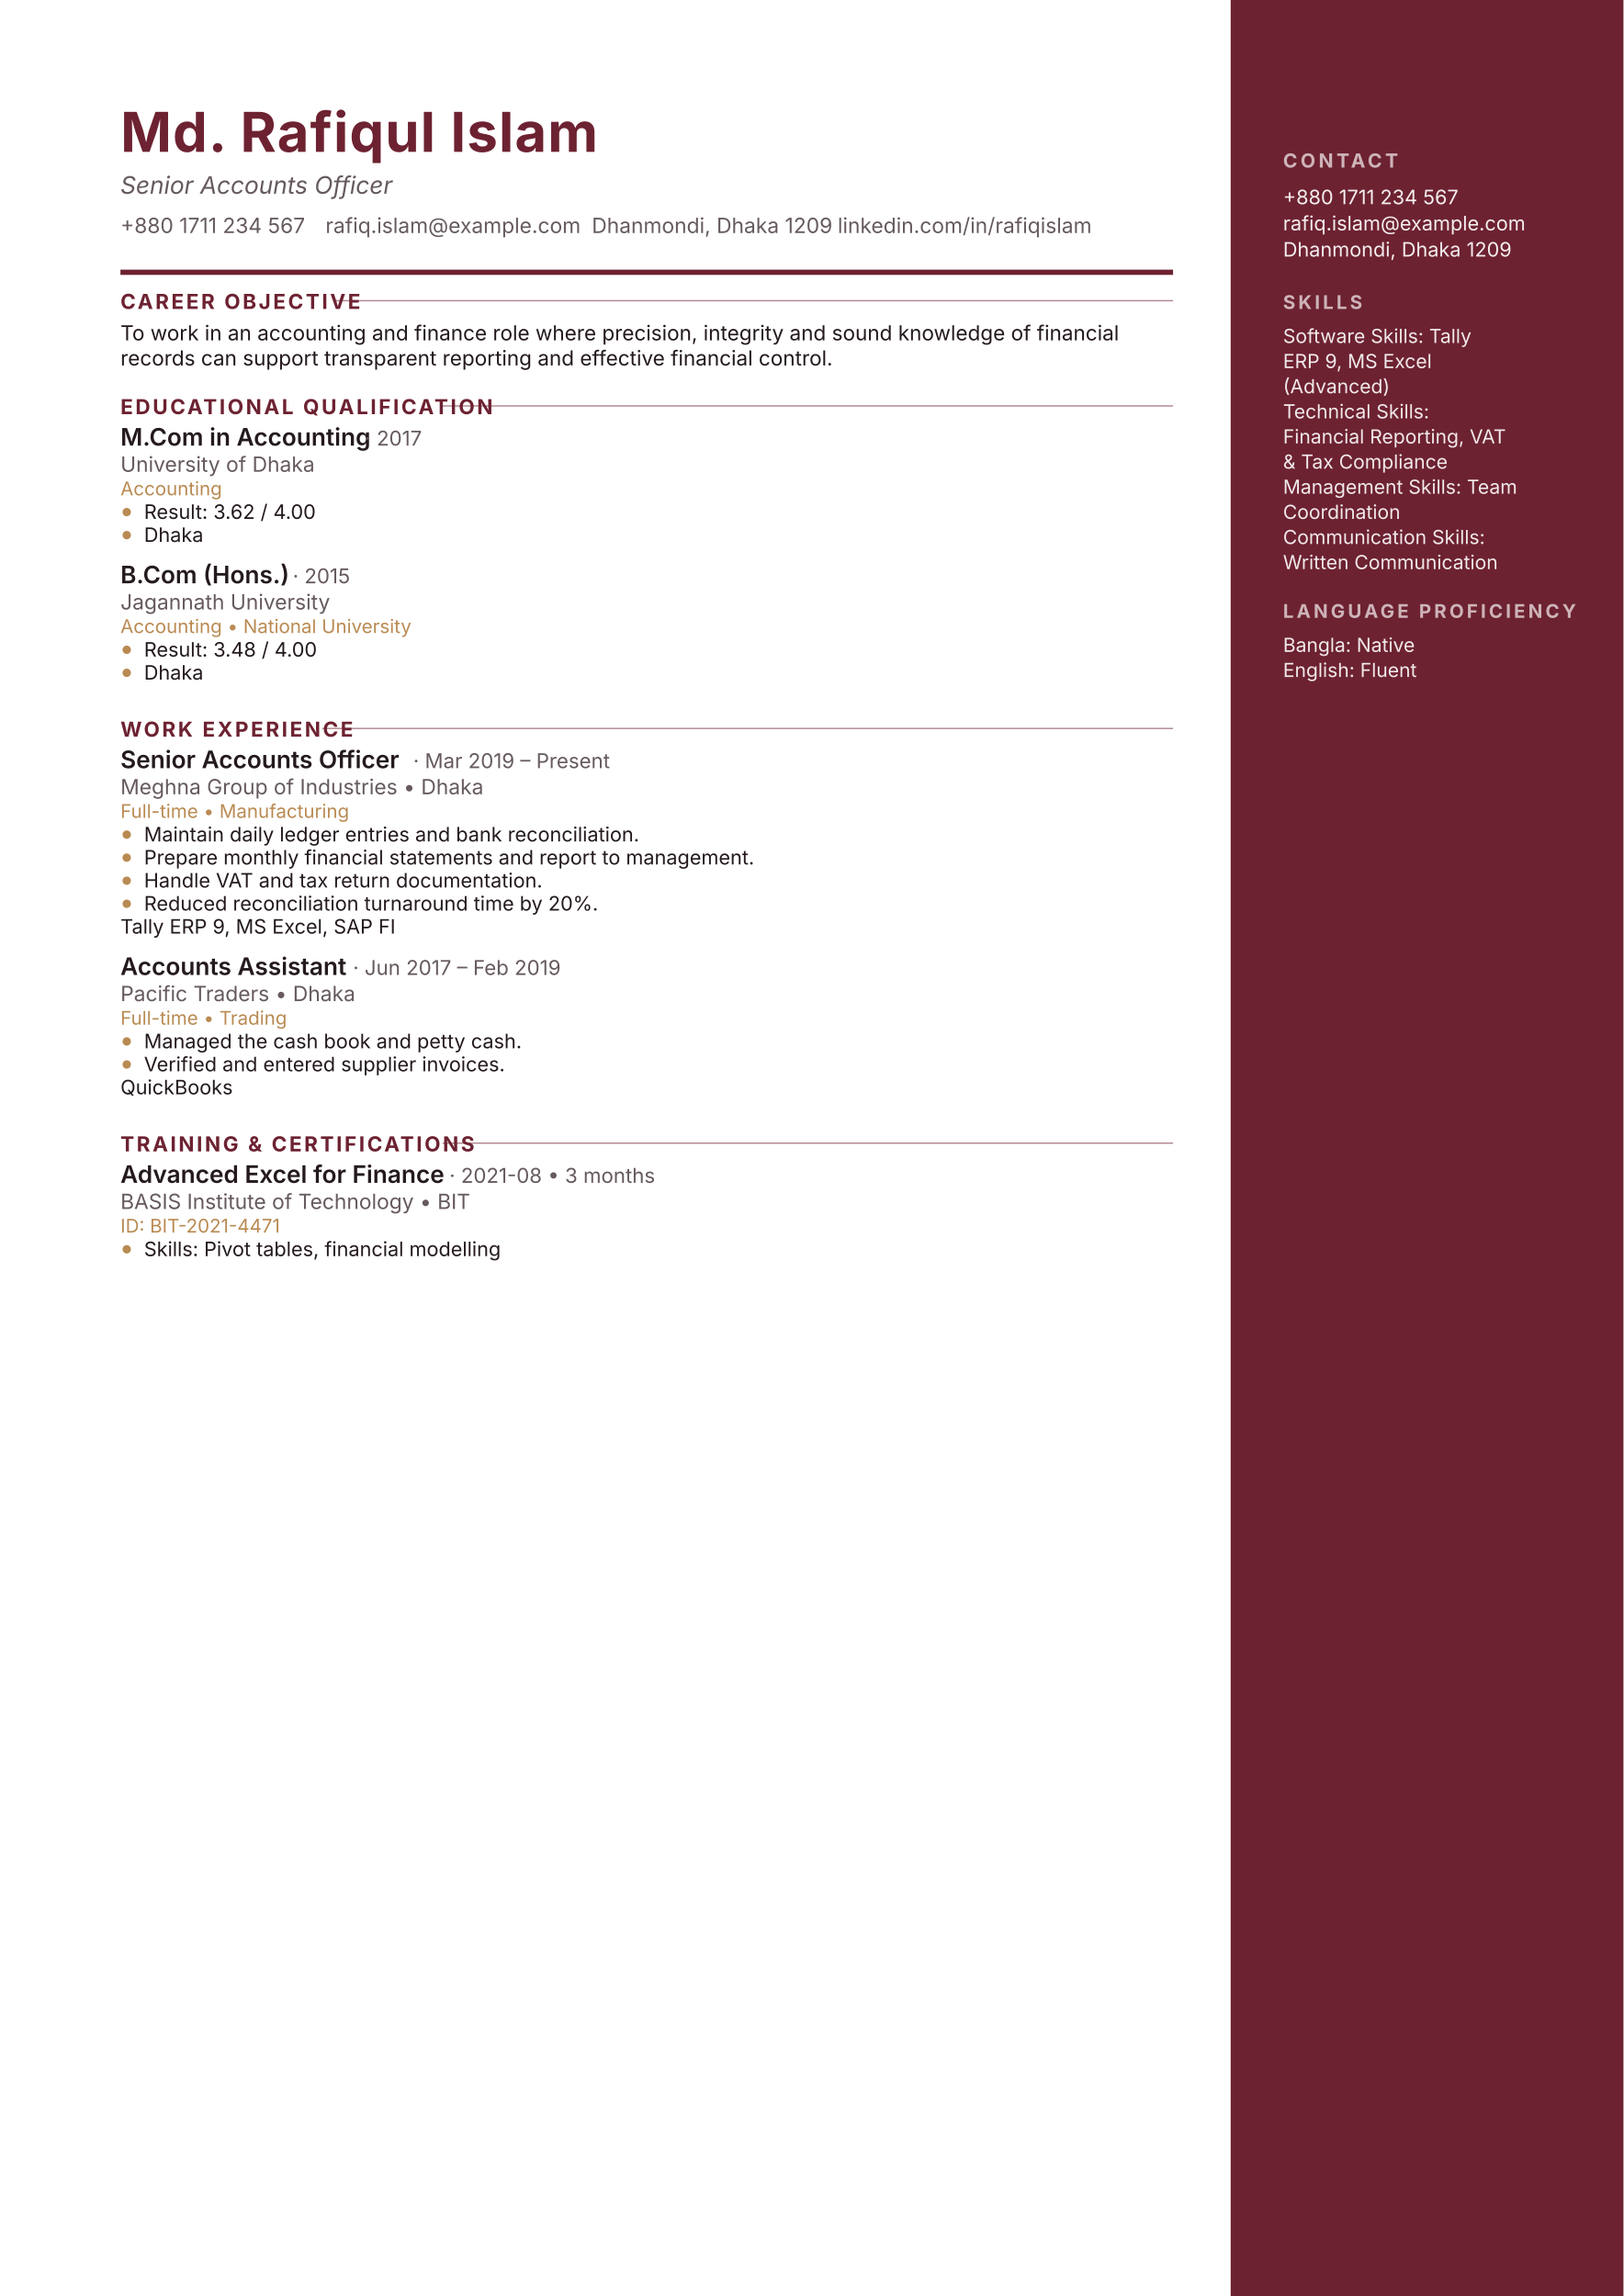
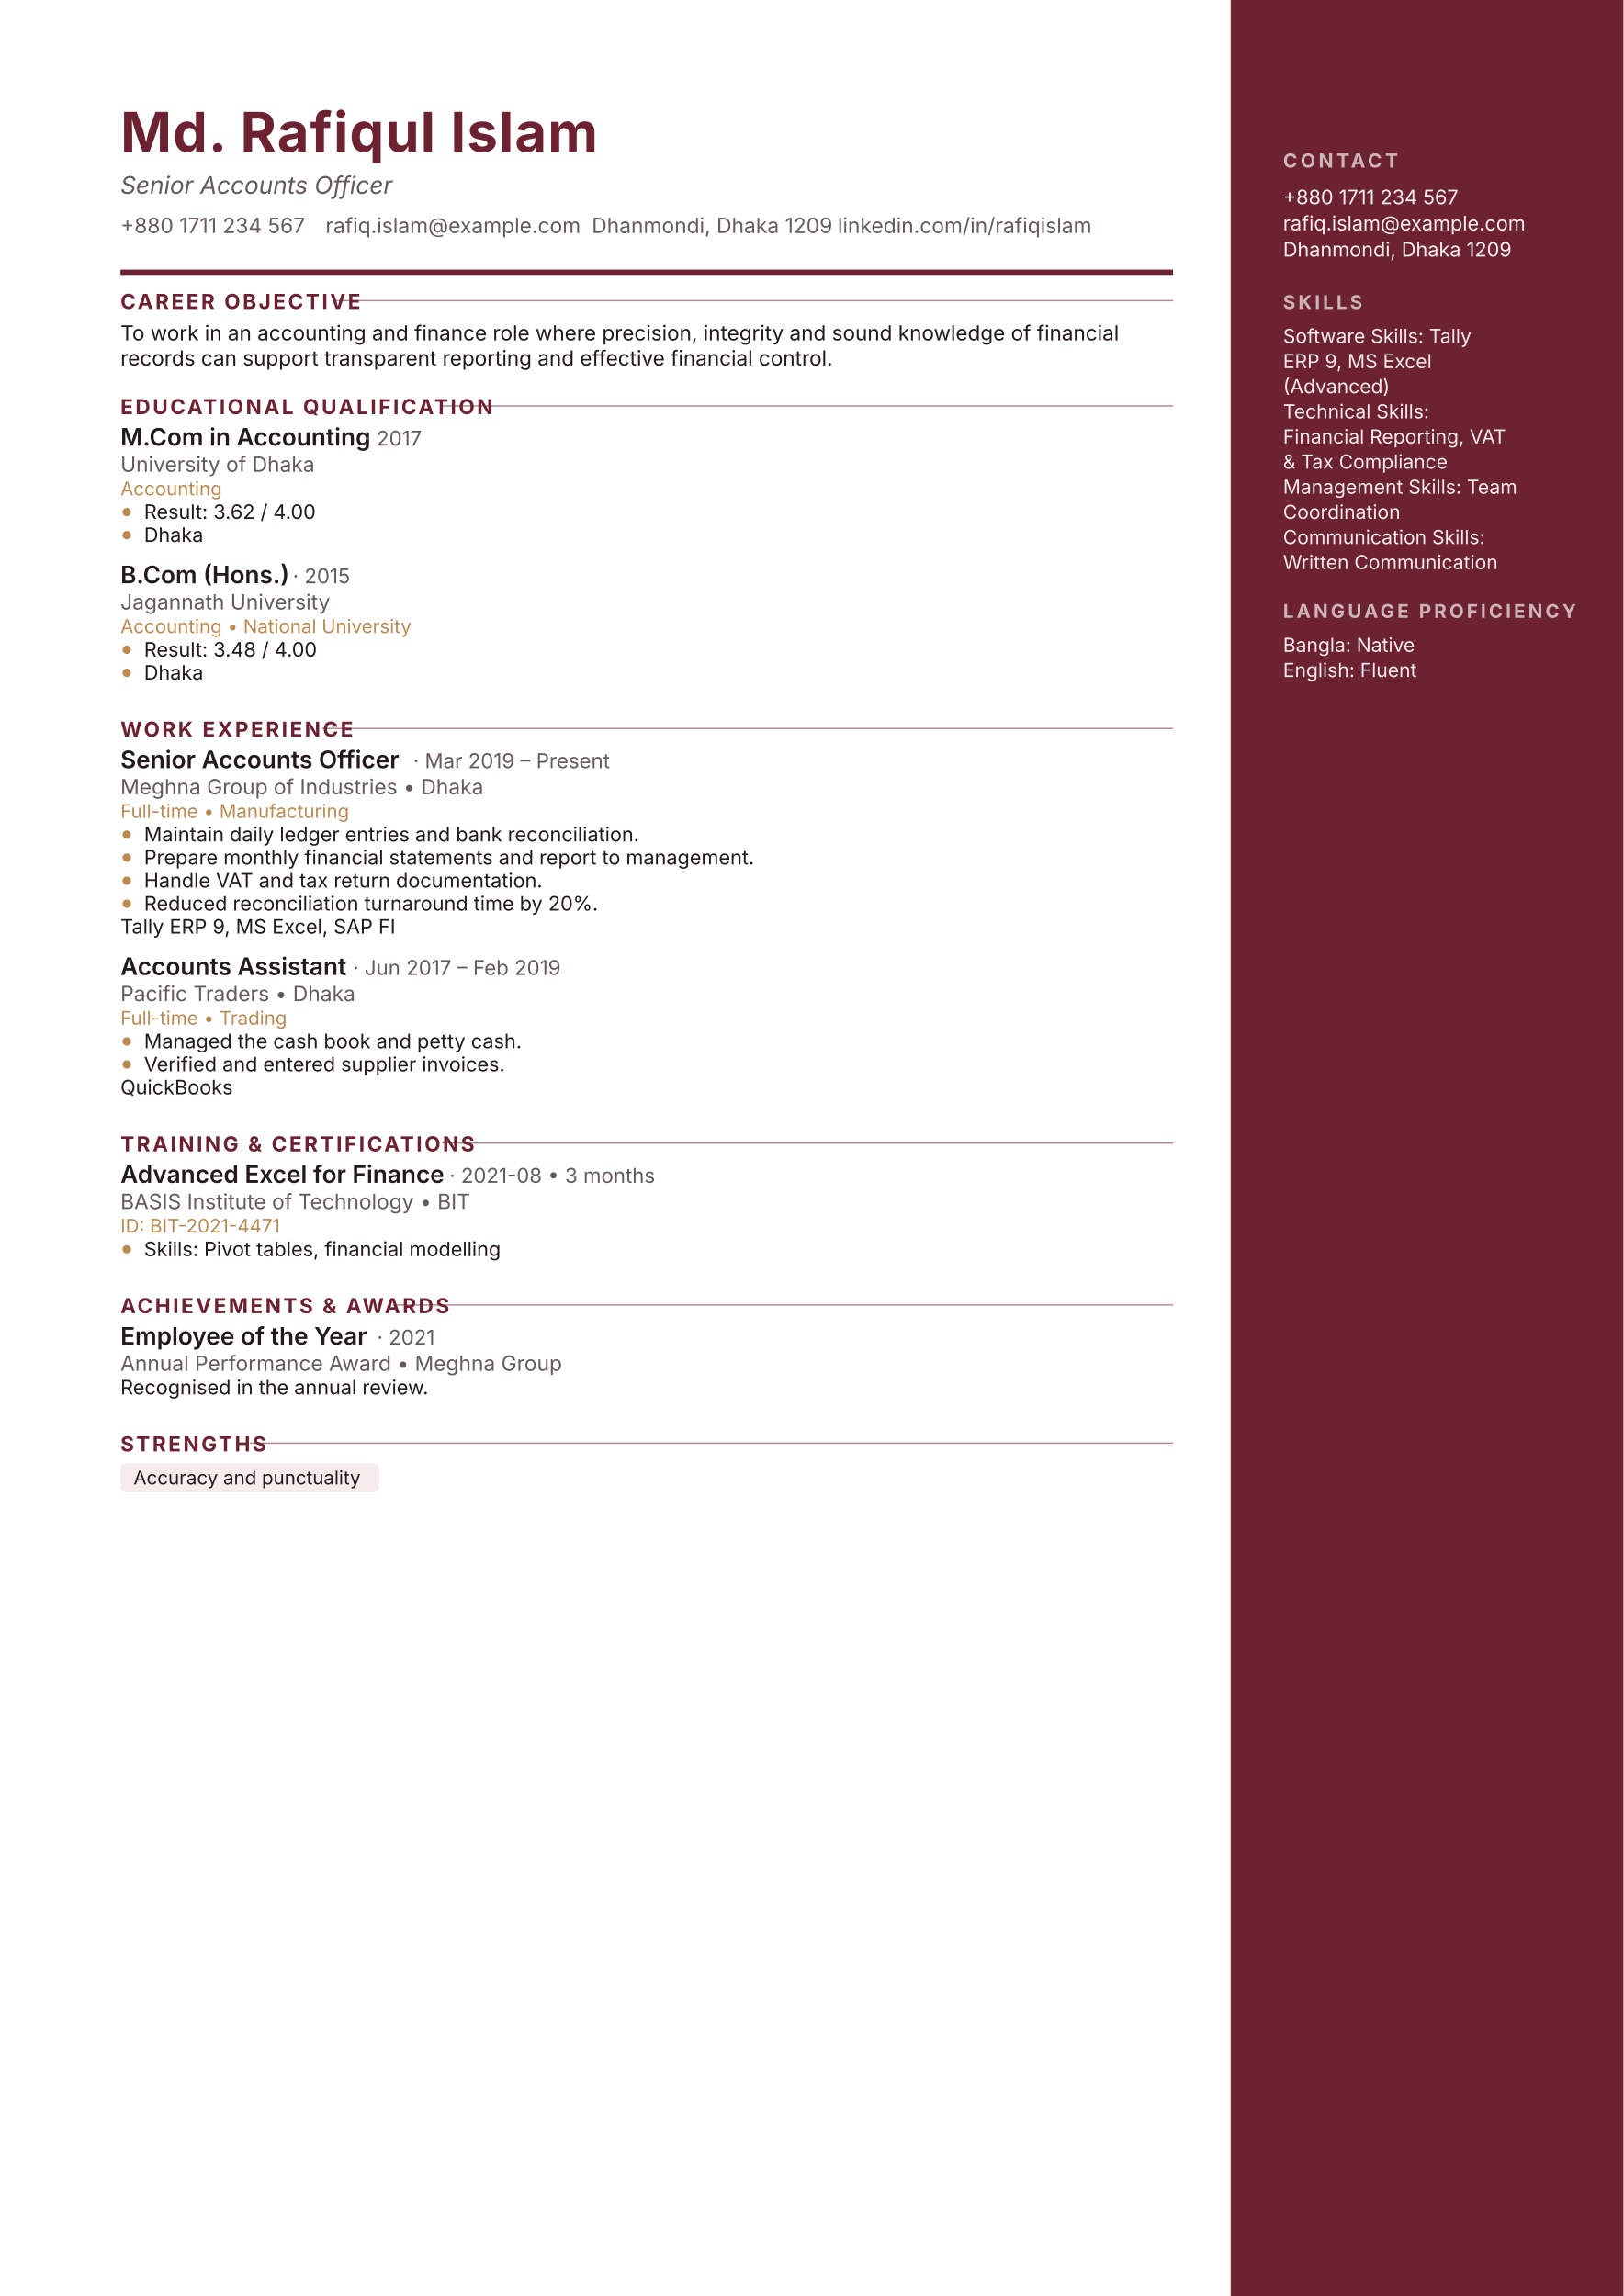
<svg xmlns="http://www.w3.org/2000/svg" width="620" height="877" viewBox="0 0 620 877" role="img" aria-label="CV template preview: Creative Professional">
  <rect width="620" height="877" fill="#ffffff" />
  <rect x="0.0" y="0.0" width="620.0" height="877.0" fill="#ffffff" />
  <rect x="470.0" y="0.0" width="150.0" height="877.0" fill="#6d2231" />
  <text x="490.0" y="64.0" font-family="Inter, Noto Sans Bengali, sans-serif" font-size="7.4" font-weight="700" fill="rgba(255,255,255,.66)" letter-spacing="1.2">CONTACT</text>
  <text x="490.0" y="78.0" font-family="Inter, Noto Sans Bengali, sans-serif" font-size="7.6" font-weight="400" fill="rgba(255,255,255,.92)">+880 1711 234 567</text>
  <text x="490.0" y="88.0" font-family="Inter, Noto Sans Bengali, sans-serif" font-size="7.6" font-weight="400" fill="rgba(255,255,255,.92)">rafiq.islam@example.com</text>
  <text x="490.0" y="98.0" font-family="Inter, Noto Sans Bengali, sans-serif" font-size="7.6" font-weight="400" fill="rgba(255,255,255,.92)">Dhanmondi, Dhaka 1209</text>
  <text x="490.0" y="118.0" font-family="Inter, Noto Sans Bengali, sans-serif" font-size="7.2" font-weight="700" fill="rgba(255,255,255,.66)" letter-spacing="1.1">SKILLS</text>
  <text x="490.0" y="131.0" font-family="Inter, Noto Sans Bengali, sans-serif" font-size="7.4" font-weight="400" fill="rgba(255,255,255,.9)">Software Skills: Tally</text>
  <text x="490.0" y="140.6" font-family="Inter, Noto Sans Bengali, sans-serif" font-size="7.4" font-weight="400" fill="rgba(255,255,255,.9)">ERP 9, MS Excel</text>
  <text x="490.0" y="150.2" font-family="Inter, Noto Sans Bengali, sans-serif" font-size="7.4" font-weight="400" fill="rgba(255,255,255,.9)">(Advanced)</text>
  <text x="490.0" y="159.8" font-family="Inter, Noto Sans Bengali, sans-serif" font-size="7.4" font-weight="400" fill="rgba(255,255,255,.9)">Technical Skills:</text>
  <text x="490.0" y="169.4" font-family="Inter, Noto Sans Bengali, sans-serif" font-size="7.4" font-weight="400" fill="rgba(255,255,255,.9)">Financial Reporting, VAT</text>
  <text x="490.0" y="179.0" font-family="Inter, Noto Sans Bengali, sans-serif" font-size="7.4" font-weight="400" fill="rgba(255,255,255,.9)">&amp; Tax Compliance</text>
  <text x="490.0" y="188.6" font-family="Inter, Noto Sans Bengali, sans-serif" font-size="7.4" font-weight="400" fill="rgba(255,255,255,.9)">Management Skills: Team</text>
  <text x="490.0" y="198.2" font-family="Inter, Noto Sans Bengali, sans-serif" font-size="7.4" font-weight="400" fill="rgba(255,255,255,.9)">Coordination</text>
  <text x="490.0" y="207.8" font-family="Inter, Noto Sans Bengali, sans-serif" font-size="7.4" font-weight="400" fill="rgba(255,255,255,.9)">Communication Skills:</text>
  <text x="490.0" y="217.4" font-family="Inter, Noto Sans Bengali, sans-serif" font-size="7.4" font-weight="400" fill="rgba(255,255,255,.9)">Written Communication</text>
  <text x="490.0" y="236.0" font-family="Inter, Noto Sans Bengali, sans-serif" font-size="7.2" font-weight="700" fill="rgba(255,255,255,.66)" letter-spacing="1.1">LANGUAGE PROFICIENCY</text>
  <text x="490.0" y="249.0" font-family="Inter, Noto Sans Bengali, sans-serif" font-size="7.4" font-weight="400" fill="rgba(255,255,255,.9)">Bangla: Native</text>
  <text x="490.0" y="258.6" font-family="Inter, Noto Sans Bengali, sans-serif" font-size="7.4" font-weight="400" fill="rgba(255,255,255,.9)">English: Fluent</text>
  <text x="46.0" y="58.0" font-family="Inter, Noto Sans Bengali, sans-serif" font-size="21" font-weight="700" fill="#6d2231" letter-spacing="0.4">Md. Rafiqul Islam</text>
  <text x="46.0" y="74.0" font-family="Inter, Noto Sans Bengali, sans-serif" font-size="9.2" font-weight="400" fill="#665a5e" font-style="italic">Senior Accounts Officer</text>
  <text x="46.0" y="89.0" font-family="Inter, Noto Sans Bengali, sans-serif" font-size="8" font-weight="400" fill="#665a5e">+880 1711 234 567</text>
  <text x="124.3" y="89.0" font-family="Inter, Noto Sans Bengali, sans-serif" font-size="8" font-weight="400" fill="#665a5e">rafiq.islam@example.com</text>
  <text x="226.0" y="89.0" font-family="Inter, Noto Sans Bengali, sans-serif" font-size="8" font-weight="400" fill="#665a5e">Dhanmondi, Dhaka 1209</text>
  <text x="319.9" y="89.0" font-family="Inter, Noto Sans Bengali, sans-serif" font-size="8" font-weight="400" fill="#665a5e">linkedin.com/in/rafiqislam</text>
  <rect x="46.0" y="103.0" width="402.0" height="2.0" fill="#6d2231" />
  <text x="46.0" y="118.0" font-family="Inter, Noto Sans Bengali, sans-serif" font-size="7.9" font-weight="700" fill="#6d2231" letter-spacing="0.9">CAREER OBJECTIVE</text>
  <rect x="127.6" y="114.6" width="320.4" height="0.5" fill="#6d2231" opacity="0.55" />
  <text x="46.0" y="130.0" font-family="Inter, Noto Sans Bengali, sans-serif" font-size="7.9" font-weight="400" fill="#241a1d">To work in an accounting and finance role where precision, integrity and sound knowledge of financial</text>
  <text x="46.0" y="139.6" font-family="Inter, Noto Sans Bengali, sans-serif" font-size="7.9" font-weight="400" fill="#241a1d">records can support transparent reporting and effective financial control.</text>
  <text x="46.0" y="158.2" font-family="Inter, Noto Sans Bengali, sans-serif" font-size="7.9" font-weight="700" fill="#6d2231" letter-spacing="0.9">EDUCATIONAL QUALIFICATION</text>
  <rect x="169.0" y="154.8" width="279.0" height="0.5" fill="#6d2231" opacity="0.55" />
  <text x="46.0" y="170.2" font-family="Inter, Noto Sans Bengali, sans-serif" font-size="9.2" font-weight="600" fill="#241a1d">M.Com in Accounting</text>
  <text x="139.4" y="170.2" font-family="Inter, Noto Sans Bengali, sans-serif" font-size="7.8" font-weight="400" fill="#665a5e">· 2017</text>
  <text x="46.0" y="180.2" font-family="Inter, Noto Sans Bengali, sans-serif" font-size="8" font-weight="400" fill="#665a5e">University of Dhaka</text>
  <text x="46.0" y="189.2" font-family="Inter, Noto Sans Bengali, sans-serif" font-size="7.2" font-weight="400" fill="#b98a52">Accounting</text>
  <circle cx="48.4" cy="195.6" r="1.6" fill="#b98a52" />
  <text x="55.0" y="198.2" font-family="Inter, Noto Sans Bengali, sans-serif" font-size="7.6" font-weight="400" fill="#241a1d">Result: 3.62 / 4.00</text>
  <circle cx="48.4" cy="204.4" r="1.6" fill="#b98a52" />
  <text x="55.0" y="207.0" font-family="Inter, Noto Sans Bengali, sans-serif" font-size="7.6" font-weight="400" fill="#241a1d">Dhaka</text>
  <text x="46.0" y="222.8" font-family="Inter, Noto Sans Bengali, sans-serif" font-size="9.2" font-weight="600" fill="#241a1d">B.Com (Hons.)</text>
  <text x="111.8" y="222.8" font-family="Inter, Noto Sans Bengali, sans-serif" font-size="7.8" font-weight="400" fill="#665a5e">· 2015</text>
  <text x="46.0" y="232.8" font-family="Inter, Noto Sans Bengali, sans-serif" font-size="8" font-weight="400" fill="#665a5e">Jagannath University</text>
  <text x="46.0" y="241.8" font-family="Inter, Noto Sans Bengali, sans-serif" font-size="7.2" font-weight="400" fill="#b98a52">Accounting • National University</text>
  <circle cx="48.4" cy="248.2" r="1.6" fill="#b98a52" />
  <text x="55.0" y="250.8" font-family="Inter, Noto Sans Bengali, sans-serif" font-size="7.6" font-weight="400" fill="#241a1d">Result: 3.48 / 4.00</text>
  <circle cx="48.4" cy="257.0" r="1.6" fill="#b98a52" />
  <text x="55.0" y="259.6" font-family="Inter, Noto Sans Bengali, sans-serif" font-size="7.6" font-weight="400" fill="#241a1d">Dhaka</text>
  <text x="46.0" y="281.4" font-family="Inter, Noto Sans Bengali, sans-serif" font-size="7.9" font-weight="700" fill="#6d2231" letter-spacing="0.9">WORK EXPERIENCE</text>
  <rect x="123.0" y="278.0" width="325.0" height="0.5" fill="#6d2231" opacity="0.55" />
  <text x="46.0" y="293.4" font-family="Inter, Noto Sans Bengali, sans-serif" font-size="9.2" font-weight="600" fill="#241a1d">Senior Accounts Officer</text>
  <text x="157.8" y="293.4" font-family="Inter, Noto Sans Bengali, sans-serif" font-size="7.8" font-weight="400" fill="#665a5e">· Mar 2019 – Present</text>
  <text x="46.0" y="303.4" font-family="Inter, Noto Sans Bengali, sans-serif" font-size="8" font-weight="400" fill="#665a5e">Meghna Group of Industries • Dhaka</text>
  <text x="46.0" y="312.4" font-family="Inter, Noto Sans Bengali, sans-serif" font-size="7.2" font-weight="400" fill="#b98a52">Full-time • Manufacturing</text>
  <circle cx="48.4" cy="318.8" r="1.6" fill="#b98a52" />
  <text x="55.0" y="321.4" font-family="Inter, Noto Sans Bengali, sans-serif" font-size="7.6" font-weight="400" fill="#241a1d">Maintain daily ledger entries and bank reconciliation.</text>
  <circle cx="48.4" cy="327.6" r="1.6" fill="#b98a52" />
  <text x="55.0" y="330.2" font-family="Inter, Noto Sans Bengali, sans-serif" font-size="7.6" font-weight="400" fill="#241a1d">Prepare monthly financial statements and report to management.</text>
  <circle cx="48.4" cy="336.4" r="1.6" fill="#b98a52" />
  <text x="55.0" y="339.0" font-family="Inter, Noto Sans Bengali, sans-serif" font-size="7.6" font-weight="400" fill="#241a1d">Handle VAT and tax return documentation.</text>
  <circle cx="48.4" cy="345.2" r="1.6" fill="#b98a52" />
  <text x="55.0" y="347.8" font-family="Inter, Noto Sans Bengali, sans-serif" font-size="7.6" font-weight="400" fill="#241a1d">Reduced reconciliation turnaround time by 20%.</text>
  <text x="46.0" y="356.6" font-family="Inter, Noto Sans Bengali, sans-serif" font-size="7.6" font-weight="400" fill="#241a1d">Tally ERP 9, MS Excel, SAP FI</text>
  <text x="46.0" y="372.4" font-family="Inter, Noto Sans Bengali, sans-serif" font-size="9.2" font-weight="600" fill="#241a1d">Accounts Assistant</text>
  <text x="134.8" y="372.4" font-family="Inter, Noto Sans Bengali, sans-serif" font-size="7.8" font-weight="400" fill="#665a5e">· Jun 2017 – Feb 2019</text>
  <text x="46.0" y="382.4" font-family="Inter, Noto Sans Bengali, sans-serif" font-size="8" font-weight="400" fill="#665a5e">Pacific Traders • Dhaka</text>
  <text x="46.0" y="391.4" font-family="Inter, Noto Sans Bengali, sans-serif" font-size="7.2" font-weight="400" fill="#b98a52">Full-time • Trading</text>
  <circle cx="48.4" cy="397.8" r="1.6" fill="#b98a52" />
  <text x="55.0" y="400.4" font-family="Inter, Noto Sans Bengali, sans-serif" font-size="7.6" font-weight="400" fill="#241a1d">Managed the cash book and petty cash.</text>
  <circle cx="48.4" cy="406.6" r="1.6" fill="#b98a52" />
  <text x="55.0" y="409.2" font-family="Inter, Noto Sans Bengali, sans-serif" font-size="7.6" font-weight="400" fill="#241a1d">Verified and entered supplier invoices.</text>
  <text x="46.0" y="418.0" font-family="Inter, Noto Sans Bengali, sans-serif" font-size="7.6" font-weight="400" fill="#241a1d">QuickBooks</text>
  <text x="46.0" y="439.8" font-family="Inter, Noto Sans Bengali, sans-serif" font-size="7.9" font-weight="700" fill="#6d2231" letter-spacing="0.9">TRAINING &amp; CERTIFICATIONS</text>
  <rect x="169.0" y="436.4" width="279.0" height="0.5" fill="#6d2231" opacity="0.55" />
  <text x="46.0" y="451.8" font-family="Inter, Noto Sans Bengali, sans-serif" font-size="9.2" font-weight="600" fill="#241a1d">Advanced Excel for Finance</text>
  <text x="171.6" y="451.8" font-family="Inter, Noto Sans Bengali, sans-serif" font-size="7.8" font-weight="400" fill="#665a5e">· 2021-08 • 3 months</text>
  <text x="46.0" y="461.8" font-family="Inter, Noto Sans Bengali, sans-serif" font-size="8" font-weight="400" fill="#665a5e">BASIS Institute of Technology • BIT</text>
  <text x="46.0" y="470.8" font-family="Inter, Noto Sans Bengali, sans-serif" font-size="7.2" font-weight="400" fill="#b98a52">ID: BIT-2021-4471</text>
  <circle cx="48.4" cy="477.2" r="1.6" fill="#b98a52" />
  <text x="55.0" y="479.8" font-family="Inter, Noto Sans Bengali, sans-serif" font-size="7.6" font-weight="400" fill="#241a1d">Skills: Pivot tables, financial modelling</text>
+   <text x="46.0" y="501.6" font-family="Inter, Noto Sans Bengali, sans-serif" font-size="7.9" font-weight="700" fill="#6d2231" letter-spacing="0.9">ACHIEVEMENTS &amp; AWARDS</text>
+   <rect x="150.6" y="498.2" width="297.4" height="0.5" fill="#6d2231" opacity="0.55" />
+   <text x="46.0" y="513.6" font-family="Inter, Noto Sans Bengali, sans-serif" font-size="9.2" font-weight="600" fill="#241a1d">Employee of the Year</text>
+   <text x="144.0" y="513.6" font-family="Inter, Noto Sans Bengali, sans-serif" font-size="7.8" font-weight="400" fill="#665a5e">· 2021</text>
+   <text x="46.0" y="523.6" font-family="Inter, Noto Sans Bengali, sans-serif" font-size="8" font-weight="400" fill="#665a5e">Annual Performance Award • Meghna Group</text>
+   <text x="46.0" y="532.6" font-family="Inter, Noto Sans Bengali, sans-serif" font-size="7.6" font-weight="400" fill="#241a1d">Recognised in the annual review.</text>
+   <text x="46.0" y="554.4" font-family="Inter, Noto Sans Bengali, sans-serif" font-size="7.9" font-weight="700" fill="#6d2231" letter-spacing="0.9">STRENGTHS</text>
+   <rect x="95.4" y="551.0" width="352.6" height="0.5" fill="#6d2231" opacity="0.55" />
+   <rect x="46.0" y="559.0" width="98.8" height="11.0" fill="#f6ebed" rx="2" />
+   <text x="51.0" y="567.0" font-family="Inter, Noto Sans Bengali, sans-serif" font-size="7.2" font-weight="400" fill="#241a1d">Accuracy and punctuality</text>
</svg>
